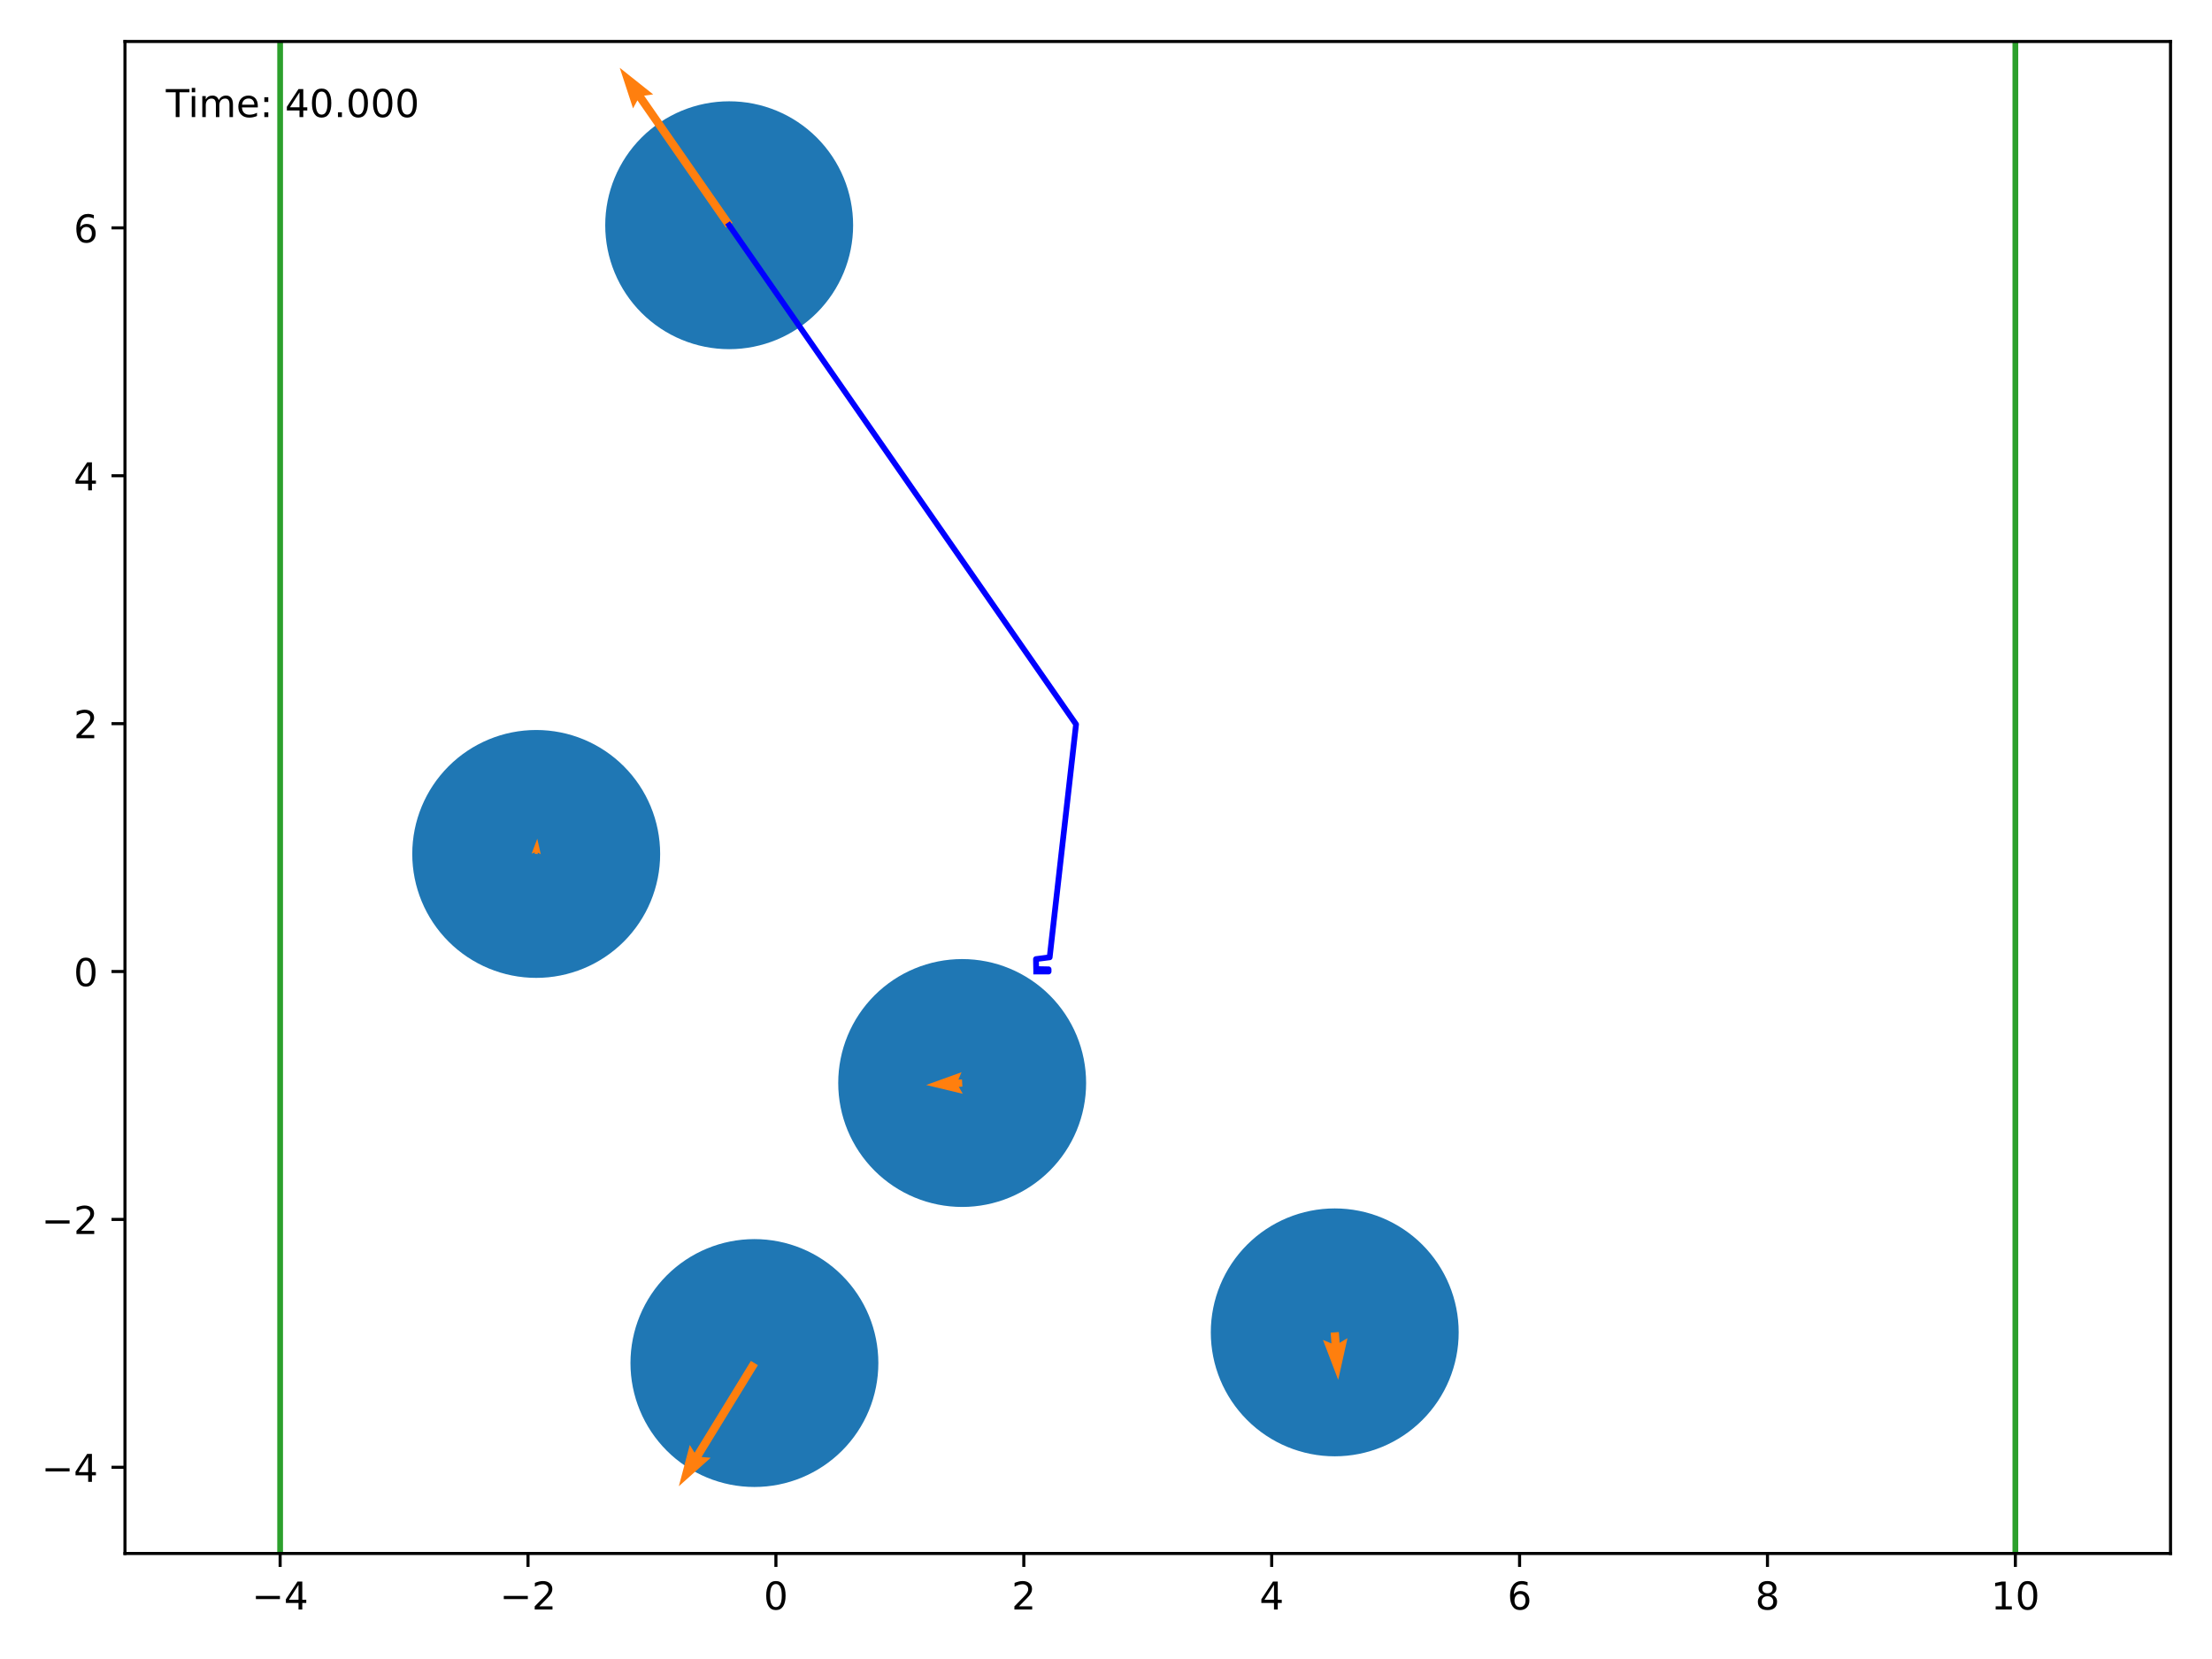
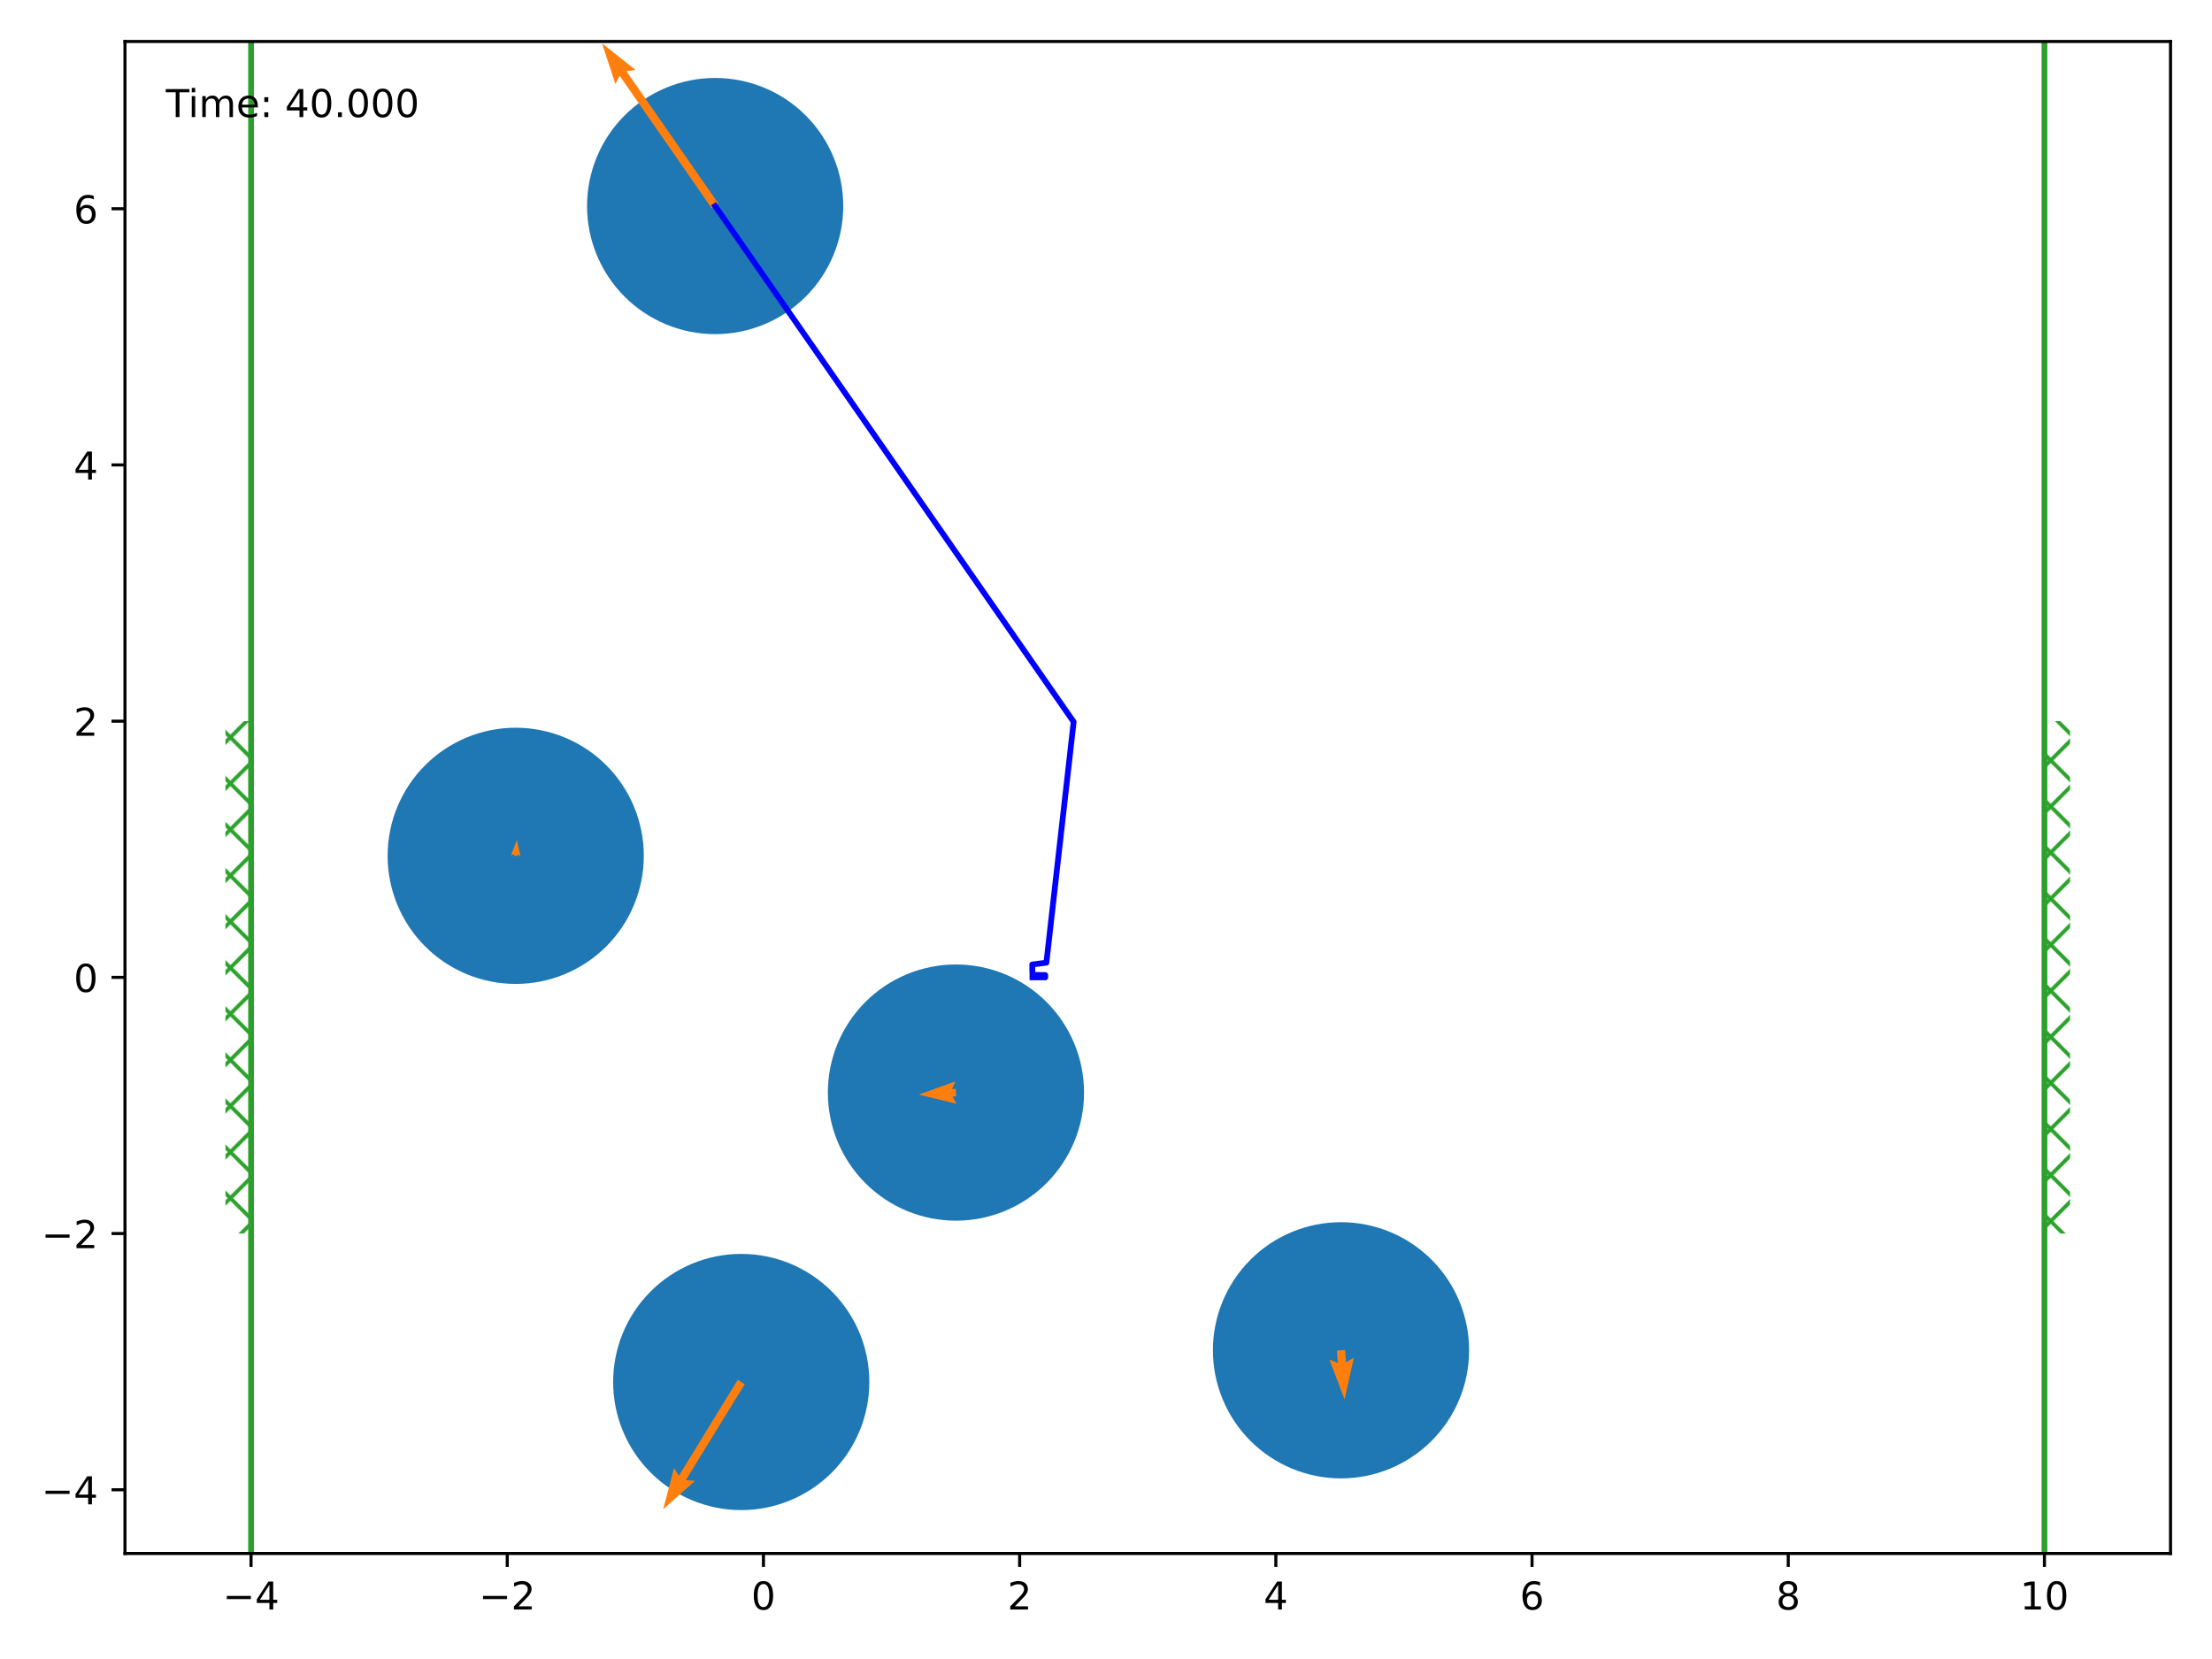
<svg xmlns="http://www.w3.org/2000/svg" xmlns:xlink="http://www.w3.org/1999/xlink" width="576pt" height="432pt" viewBox="0 0 576 432" version="1.1">
  <defs>
    <style type="text/css">*{stroke-linejoin: round; stroke-linecap: butt}</style>
  </defs>
  <g id="figure_1">
    <g id="patch_1">
      <path d="M 0 432  L 576 432  L 576 0  L 0 0  z " style="fill: #ffffff" />
    </g>
    <g id="axes_1">
      <g id="patch_2">
        <path d="M 32.542 404.522  L 565.2 404.522  L 565.2 10.8  L 32.542 10.8  z " style="fill: #ffffff" />
      </g>
      <g id="line2d_1">
-         <path d="M 72.946 404.522  L 72.946 10.8  " clip-path="url(#pe98908d33c)" style="fill: none; stroke: #2ca02c; stroke-width: 1.5; stroke-linecap: square" />
+         <path d="M 65.374 404.522  L 65.374 10.8  " clip-path="url(#p245efa0fa3)" style="fill: none; stroke: #2ca02c; stroke-width: 1.5; stroke-linecap: square" />
+       </g>
+       <g id="patch_3">
+         <path d="M 65.374 321.213  L 58.702 321.213  L 58.702 187.786  L 65.374 187.786  z " clip-path="url(#p245efa0fa3)" style="fill: url(#hfd2a6380a4)" />
      </g>
      <g id="line2d_2">
-         <path d="M 524.796 404.522  L 524.796 10.8  " clip-path="url(#pe98908d33c)" style="fill: none; stroke: #2ca02c; stroke-width: 1.5; stroke-linecap: square" />
+         <path d="M 532.369 404.522  L 532.369 10.8  " clip-path="url(#p245efa0fa3)" style="fill: none; stroke: #2ca02c; stroke-width: 1.5; stroke-linecap: square" />
+       </g>
+       <g id="patch_4">
+         <path d="M 532.369 321.213  L 539.04 321.213  L 539.04 187.786  L 532.369 187.786  z " clip-path="url(#p245efa0fa3)" style="fill: url(#hfd2a6380a4)" />
      </g>
      <g id="CircleCollection_1">
-         <path d="M 139.628 254.638  C 148.187 254.638 156.397 251.237 162.449 245.185  C 168.502 239.132 171.903 230.922 171.903 222.363  C 171.903 213.803 168.502 205.593 162.449 199.541  C 156.397 193.488 148.187 190.088 139.628 190.088  C 131.068 190.088 122.858 193.488 116.806 199.541  C 110.753 205.593 107.352 213.803 107.352 222.363  C 107.352 230.922 110.753 239.132 116.806 245.185  C 122.858 251.237 131.068 254.638 139.628 254.638  z " clip-path="url(#pe98908d33c)" style="fill: #1f77b4" />
-         <path d="M 196.446 387.208  C 205.006 387.208 213.216 383.807 219.268 377.755  C 225.321 371.702 228.721 363.492 228.721 354.933  C 228.721 346.373 225.321 338.163 219.268 332.111  C 213.216 326.058 205.006 322.658 196.446 322.658  C 187.887 322.658 179.677 326.058 173.624 332.111  C 167.572 338.163 164.171 346.373 164.171 354.933  C 164.171 363.492 167.572 371.702 173.624 377.755  C 179.677 383.807 187.887 387.208 196.446 387.208  z " clip-path="url(#pe98908d33c)" style="fill: #1f77b4" />
-         <path d="M 189.875 90.925  C 198.435 90.925 206.645 87.524 212.697 81.472  C 218.75 75.42 222.151 67.21 222.151 58.65  C 222.151 50.091 218.75 41.881 212.697 35.828  C 206.645 29.776 198.435 26.375 189.875 26.375  C 181.316 26.375 173.106 29.776 167.054 35.828  C 161.001 41.881 157.6 50.091 157.6 58.65  C 157.6 67.21 161.001 75.42 167.054 81.472  C 173.106 87.524 181.316 90.925 189.875 90.925  z " clip-path="url(#pe98908d33c)" style="fill: #1f77b4" />
-         <path d="M 347.565 379.22  C 356.125 379.22 364.335 375.82 370.387 369.767  C 376.44 363.715 379.84 355.505 379.84 346.945  C 379.84 338.386 376.44 330.176 370.387 324.123  C 364.335 318.071 356.125 314.67 347.565 314.67  C 339.006 314.67 330.796 318.071 324.744 324.123  C 318.691 330.176 315.29 338.386 315.29 346.945  C 315.29 355.505 318.691 363.715 324.744 369.767  C 330.796 375.82 339.006 379.22 347.565 379.22  z " clip-path="url(#pe98908d33c)" style="fill: #1f77b4" />
-         <path d="M 250.547 314.288  C 259.106 314.288 267.316 310.887 273.369 304.835  C 279.421 298.782 282.822 290.572 282.822 282.013  C 282.822 273.453 279.421 265.243 273.369 259.191  C 267.316 253.139 259.106 249.738 250.547 249.738  C 241.987 249.738 233.777 253.139 227.725 259.191  C 221.672 265.243 218.272 273.453 218.272 282.013  C 218.272 290.572 221.672 298.782 227.725 304.835  C 233.777 310.887 241.987 314.288 250.547 314.288  z " clip-path="url(#pe98908d33c)" style="fill: #1f77b4" />
+         <path d="M 134.29 256.212  C 143.136 256.212 151.622 252.698 157.877 246.442  C 164.132 240.187 167.647 231.702 167.647 222.856  C 167.647 214.009 164.132 205.524 157.877 199.269  C 151.622 193.013 143.136 189.499 134.29 189.499  C 125.444 189.499 116.959 193.013 110.703 199.269  C 104.448 205.524 100.933 214.009 100.933 222.856  C 100.933 231.702 104.448 240.187 110.703 246.442  C 116.959 252.698 125.444 256.212 134.29 256.212  z " clip-path="url(#p245efa0fa3)" style="fill: #1f77b4" />
+         <path d="M 193.013 393.226  C 201.86 393.226 210.345 389.711 216.6 383.456  C 222.856 377.2 226.37 368.715 226.37 359.869  C 226.37 351.023 222.856 342.537 216.6 336.282  C 210.345 330.027 201.86 326.512 193.013 326.512  C 184.167 326.512 175.682 330.027 169.427 336.282  C 163.171 342.537 159.657 351.023 159.657 359.869  C 159.657 368.715 163.171 377.2 169.427 383.456  C 175.682 389.711 184.167 393.226 193.013 393.226  z " clip-path="url(#p245efa0fa3)" style="fill: #1f77b4" />
+         <path d="M 186.222 87.013  C 195.069 87.013 203.554 83.498 209.809 77.243  C 216.064 70.987 219.579 62.502 219.579 53.656  C 219.579 44.809 216.064 36.324 209.809 30.069  C 203.554 23.814 195.069 20.299 186.222 20.299  C 177.376 20.299 168.891 23.814 162.636 30.069  C 156.38 36.324 152.866 44.809 152.866 53.656  C 152.866 62.502 156.38 70.987 162.636 77.243  C 168.891 83.498 177.376 87.013 186.222 87.013  z " clip-path="url(#p245efa0fa3)" style="fill: #1f77b4" />
+         <path d="M 349.197 384.97  C 358.044 384.97 366.529 381.456 372.784 375.2  C 379.04 368.945 382.554 360.46 382.554 351.614  C 382.554 342.767 379.04 334.282 372.784 328.027  C 366.529 321.771 358.044 318.257 349.197 318.257  C 340.351 318.257 331.866 321.771 325.611 328.027  C 319.355 334.282 315.841 342.767 315.841 351.614  C 315.841 360.46 319.355 368.945 325.611 375.2  C 331.866 381.456 340.351 384.97 349.197 384.97  z " clip-path="url(#p245efa0fa3)" style="fill: #1f77b4" />
+         <path d="M 248.927 317.862  C 257.773 317.862 266.259 314.347 272.514 308.092  C 278.769 301.836 282.284 293.351 282.284 284.505  C 282.284 275.659 278.769 267.173 272.514 260.918  C 266.259 254.663 257.773 251.148 248.927 251.148  C 240.081 251.148 231.596 254.663 225.34 260.918  C 219.085 267.173 215.57 275.659 215.57 284.505  C 215.57 293.351 219.085 301.836 225.34 308.092  C 231.596 314.347 240.081 317.862 248.927 317.862  z " clip-path="url(#p245efa0fa3)" style="fill: #1f77b4" />
      </g>
      <g id="PathCollection_1" />
      <g id="Quiver_1">
-         <path d="M 139.231 222.335  L 139.258 221.938  L 138.438 222.28  L 139.904 218.396  L 140.817 222.446  L 140.052 221.994  L 140.024 222.39  L 139.231 222.335  " clip-path="url(#pe98908d33c)" style="fill: #ff7f0e" />
-         <path d="M 197.354 355.49  L 182.688 379.397  L 185.061 379.603  L 176.766 387.013  L 179.613 376.261  L 180.872 378.283  L 195.538 354.376  L 197.354 355.49  " clip-path="url(#pe98908d33c)" style="fill: #ff7f0e" />
-         <path d="M 189.001 59.258  L 165.979 26.135  L 164.838 28.226  L 161.382 17.654  L 170.086 24.578  L 167.729 24.919  L 190.75 58.042  L 189.001 59.258  " clip-path="url(#pe98908d33c)" style="fill: #ff7f0e" />
-         <path d="M 348.628 346.868  L 348.832 349.672  L 350.88 348.455  L 348.465 359.312  L 344.505 348.919  L 346.707 349.827  L 346.503 347.023  L 348.628 346.868  " clip-path="url(#pe98908d33c)" style="fill: #ff7f0e" />
-         <path d="M 250.598 282.95  L 249.661 283.002  L 250.701 284.825  L 241.171 282.529  L 250.392 279.2  L 249.558 281.127  L 250.495 281.075  L 250.598 282.95  " clip-path="url(#pe98908d33c)" style="fill: #ff7f0e" />
+         <path d="M 133.88 222.827  L 133.909 222.417  L 133.06 222.77  L 134.576 218.756  L 135.52 222.941  L 134.729 222.474  L 134.7 222.884  L 133.88 222.827  " clip-path="url(#p245efa0fa3)" style="fill: #ff7f0e" />
+         <path d="M 193.921 360.426  L 178.595 385.409  L 180.969 385.615  L 172.674 393.024  L 175.52 382.272  L 176.779 384.295  L 192.105 359.312  L 193.921 360.426  " clip-path="url(#p245efa0fa3)" style="fill: #ff7f0e" />
+         <path d="M 185.348 54.264  L 161.371 19.767  L 160.229 21.858  L 156.774 11.286  L 165.478 18.21  L 163.12 18.551  L 187.097 53.048  L 185.348 54.264  " clip-path="url(#p245efa0fa3)" style="fill: #ff7f0e" />
+         <path d="M 350.26 351.536  L 350.494 354.755  L 352.542 353.538  L 350.128 364.395  L 346.167 354.002  L 348.369 354.91  L 348.135 351.691  L 350.26 351.536  " clip-path="url(#p245efa0fa3)" style="fill: #ff7f0e" />
+         <path d="M 248.98 285.474  L 248.011 285.527  L 249.087 287.412  L 239.238 285.038  L 248.767 281.598  L 247.905 283.589  L 248.874 283.536  L 248.98 285.474  " clip-path="url(#p245efa0fa3)" style="fill: #ff7f0e" />
      </g>
      <g id="matplotlib.axis_1">
        <g id="xtick_1">
          <g id="line2d_3">
            <defs>
-               <path id="mbff151e295" d="M 0 0  L 0 3.5  " style="stroke: #000000; stroke-width: 0.8" />
+               <path id="md5c889dc88" d="M 0 0  L 0 3.5  " style="stroke: #000000; stroke-width: 0.8" />
            </defs>
            <g>
-               <use xlink:href="#mbff151e295" x="72.946" y="404.522" style="stroke: #000000; stroke-width: 0.8" />
+               <use xlink:href="#md5c889dc88" x="65.374" y="404.522" style="stroke: #000000; stroke-width: 0.8" />
            </g>
          </g>
          <g id="text_1">
-             <g transform="translate(65.57484 419.1203)scale(0.1 -0.1)">
+             <g transform="translate(58.00256 419.1203)scale(0.1 -0.1)">
              <defs>
                <path id="DejaVuSans-2212" d="M 678 2272  L 4684 2272  L 4684 1741  L 678 1741  L 678 2272  z " transform="scale(0.015625)" />
                <path id="DejaVuSans-34" d="M 2419 4116  L 825 1625  L 2419 1625  L 2419 4116  z M 2253 4666  L 3047 4666  L 3047 1625  L 3713 1625  L 3713 1100  L 3047 1100  L 3047 0  L 2419 0  L 2419 1100  L 313 1100  L 313 1709  L 2253 4666  z " transform="scale(0.015625)" />
              </defs>
              <use xlink:href="#DejaVuSans-2212" />
              <use xlink:href="#DejaVuSans-34" x="83.789" />
            </g>
          </g>
        </g>
        <g id="xtick_2">
          <g id="line2d_4">
            <g>
-               <use xlink:href="#mbff151e295" x="137.496" y="404.522" style="stroke: #000000; stroke-width: 0.8" />
+               <use xlink:href="#md5c889dc88" x="132.087" y="404.522" style="stroke: #000000; stroke-width: 0.8" />
            </g>
          </g>
          <g id="text_2">
-             <g transform="translate(130.1249 419.1203)scale(0.1 -0.1)">
+             <g transform="translate(124.7161 419.1203)scale(0.1 -0.1)">
              <defs>
                <path id="DejaVuSans-32" d="M 1228 531  L 3431 531  L 3431 0  L 469 0  L 469 531  Q 828 903 1448 1529  Q 2069 2156 2228 2338  Q 2531 2678 2651 2914  Q 2772 3150 2772 3378  Q 2772 3750 2511 3984  Q 2250 4219 1831 4219  Q 1534 4219 1204 4116  Q 875 4013 500 3803  L 500 4441  Q 881 4594 1212 4672  Q 1544 4750 1819 4750  Q 2544 4750 2975 4387  Q 3406 4025 3406 3419  Q 3406 3131 3298 2873  Q 3191 2616 2906 2266  Q 2828 2175 2409 1742  Q 1991 1309 1228 531  z " transform="scale(0.015625)" />
              </defs>
              <use xlink:href="#DejaVuSans-2212" />
              <use xlink:href="#DejaVuSans-32" x="83.789" />
            </g>
          </g>
        </g>
        <g id="xtick_3">
          <g id="line2d_5">
            <g>
-               <use xlink:href="#mbff151e295" x="202.046" y="404.522" style="stroke: #000000; stroke-width: 0.8" />
+               <use xlink:href="#md5c889dc88" x="198.801" y="404.522" style="stroke: #000000; stroke-width: 0.8" />
            </g>
          </g>
          <g id="text_3">
-             <g transform="translate(198.8648 419.1203)scale(0.1 -0.1)">
+             <g transform="translate(195.6195 419.1203)scale(0.1 -0.1)">
              <defs>
                <path id="DejaVuSans-30" d="M 2034 4250  Q 1547 4250 1301 3770  Q 1056 3291 1056 2328  Q 1056 1369 1301 889  Q 1547 409 2034 409  Q 2525 409 2770 889  Q 3016 1369 3016 2328  Q 3016 3291 2770 3770  Q 2525 4250 2034 4250  z M 2034 4750  Q 2819 4750 3233 4129  Q 3647 3509 3647 2328  Q 3647 1150 3233 529  Q 2819 -91 2034 -91  Q 1250 -91 836 529  Q 422 1150 422 2328  Q 422 3509 836 4129  Q 1250 4750 2034 4750  z " transform="scale(0.015625)" />
              </defs>
              <use xlink:href="#DejaVuSans-30" />
            </g>
          </g>
        </g>
        <g id="xtick_4">
          <g id="line2d_6">
            <g>
-               <use xlink:href="#mbff151e295" x="266.596" y="404.522" style="stroke: #000000; stroke-width: 0.8" />
+               <use xlink:href="#md5c889dc88" x="265.514" y="404.522" style="stroke: #000000; stroke-width: 0.8" />
            </g>
          </g>
          <g id="text_4">
-             <g transform="translate(263.4148 419.1203)scale(0.1 -0.1)">
+             <g transform="translate(262.3331 419.1203)scale(0.1 -0.1)">
              <use xlink:href="#DejaVuSans-32" />
            </g>
          </g>
        </g>
        <g id="xtick_5">
          <g id="line2d_7">
            <g>
-               <use xlink:href="#mbff151e295" x="331.146" y="404.522" style="stroke: #000000; stroke-width: 0.8" />
+               <use xlink:href="#md5c889dc88" x="332.228" y="404.522" style="stroke: #000000; stroke-width: 0.8" />
            </g>
          </g>
          <g id="text_5">
-             <g transform="translate(327.9649 419.1203)scale(0.1 -0.1)">
+             <g transform="translate(329.0466 419.1203)scale(0.1 -0.1)">
              <use xlink:href="#DejaVuSans-34" />
            </g>
          </g>
        </g>
        <g id="xtick_6">
          <g id="line2d_8">
            <g>
-               <use xlink:href="#mbff151e295" x="395.696" y="404.522" style="stroke: #000000; stroke-width: 0.8" />
+               <use xlink:href="#md5c889dc88" x="398.941" y="404.522" style="stroke: #000000; stroke-width: 0.8" />
            </g>
          </g>
          <g id="text_6">
-             <g transform="translate(392.5149 419.1203)scale(0.1 -0.1)">
+             <g transform="translate(395.7602 419.1203)scale(0.1 -0.1)">
              <defs>
                <path id="DejaVuSans-36" d="M 2113 2584  Q 1688 2584 1439 2293  Q 1191 2003 1191 1497  Q 1191 994 1439 701  Q 1688 409 2113 409  Q 2538 409 2786 701  Q 3034 994 3034 1497  Q 3034 2003 2786 2293  Q 2538 2584 2113 2584  z M 3366 4563  L 3366 3988  Q 3128 4100 2886 4159  Q 2644 4219 2406 4219  Q 1781 4219 1451 3797  Q 1122 3375 1075 2522  Q 1259 2794 1537 2939  Q 1816 3084 2150 3084  Q 2853 3084 3261 2657  Q 3669 2231 3669 1497  Q 3669 778 3244 343  Q 2819 -91 2113 -91  Q 1303 -91 875 529  Q 447 1150 447 2328  Q 447 3434 972 4092  Q 1497 4750 2381 4750  Q 2619 4750 2861 4703  Q 3103 4656 3366 4563  z " transform="scale(0.015625)" />
              </defs>
              <use xlink:href="#DejaVuSans-36" />
            </g>
          </g>
        </g>
        <g id="xtick_7">
          <g id="line2d_9">
            <g>
-               <use xlink:href="#mbff151e295" x="460.246" y="404.522" style="stroke: #000000; stroke-width: 0.8" />
+               <use xlink:href="#md5c889dc88" x="465.655" y="404.522" style="stroke: #000000; stroke-width: 0.8" />
            </g>
          </g>
          <g id="text_7">
-             <g transform="translate(457.065 419.1203)scale(0.1 -0.1)">
+             <g transform="translate(462.4737 419.1203)scale(0.1 -0.1)">
              <defs>
                <path id="DejaVuSans-38" d="M 2034 2216  Q 1584 2216 1326 1975  Q 1069 1734 1069 1313  Q 1069 891 1326 650  Q 1584 409 2034 409  Q 2484 409 2743 651  Q 3003 894 3003 1313  Q 3003 1734 2745 1975  Q 2488 2216 2034 2216  z M 1403 2484  Q 997 2584 770 2862  Q 544 3141 544 3541  Q 544 4100 942 4425  Q 1341 4750 2034 4750  Q 2731 4750 3128 4425  Q 3525 4100 3525 3541  Q 3525 3141 3298 2862  Q 3072 2584 2669 2484  Q 3125 2378 3379 2068  Q 3634 1759 3634 1313  Q 3634 634 3220 271  Q 2806 -91 2034 -91  Q 1263 -91 848 271  Q 434 634 434 1313  Q 434 1759 690 2068  Q 947 2378 1403 2484  z M 1172 3481  Q 1172 3119 1398 2916  Q 1625 2713 2034 2713  Q 2441 2713 2670 2916  Q 2900 3119 2900 3481  Q 2900 3844 2670 4047  Q 2441 4250 2034 4250  Q 1625 4250 1398 4047  Q 1172 3844 1172 3481  z " transform="scale(0.015625)" />
              </defs>
              <use xlink:href="#DejaVuSans-38" />
            </g>
          </g>
        </g>
        <g id="xtick_8">
          <g id="line2d_10">
            <g>
-               <use xlink:href="#mbff151e295" x="524.796" y="404.522" style="stroke: #000000; stroke-width: 0.8" />
+               <use xlink:href="#md5c889dc88" x="532.369" y="404.522" style="stroke: #000000; stroke-width: 0.8" />
            </g>
          </g>
          <g id="text_8">
-             <g transform="translate(518.4338 419.1203)scale(0.1 -0.1)">
+             <g transform="translate(526.006 419.1203)scale(0.1 -0.1)">
              <defs>
                <path id="DejaVuSans-31" d="M 794 531  L 1825 531  L 1825 4091  L 703 3866  L 703 4441  L 1819 4666  L 2450 4666  L 2450 531  L 3481 531  L 3481 0  L 794 0  L 794 531  z " transform="scale(0.015625)" />
              </defs>
              <use xlink:href="#DejaVuSans-31" />
              <use xlink:href="#DejaVuSans-30" x="63.623" />
            </g>
          </g>
        </g>
      </g>
      <g id="matplotlib.axis_2">
        <g id="ytick_1">
          <g id="line2d_11">
            <defs>
-               <path id="m66494fc200" d="M 0 0  L -3.5 0  " style="stroke: #000000; stroke-width: 0.8" />
+               <path id="mc833f81e55" d="M 0 0  L -3.5 0  " style="stroke: #000000; stroke-width: 0.8" />
            </defs>
            <g>
-               <use xlink:href="#m66494fc200" x="32.542" y="382.081" style="stroke: #000000; stroke-width: 0.8" />
+               <use xlink:href="#mc833f81e55" x="32.542" y="387.927" style="stroke: #000000; stroke-width: 0.8" />
            </g>
          </g>
          <g id="text_9">
-             <g transform="translate(10.8 385.8801)scale(0.1 -0.1)">
+             <g transform="translate(10.8 391.7261)scale(0.1 -0.1)">
              <use xlink:href="#DejaVuSans-2212" />
              <use xlink:href="#DejaVuSans-34" x="83.789" />
            </g>
          </g>
        </g>
        <g id="ytick_2">
          <g id="line2d_12">
            <g>
-               <use xlink:href="#m66494fc200" x="32.542" y="317.531" style="stroke: #000000; stroke-width: 0.8" />
+               <use xlink:href="#mc833f81e55" x="32.542" y="321.213" style="stroke: #000000; stroke-width: 0.8" />
            </g>
          </g>
          <g id="text_10">
-             <g transform="translate(10.8 321.33)scale(0.1 -0.1)">
+             <g transform="translate(10.8 325.0125)scale(0.1 -0.1)">
              <use xlink:href="#DejaVuSans-2212" />
              <use xlink:href="#DejaVuSans-32" x="83.789" />
            </g>
          </g>
        </g>
        <g id="ytick_3">
          <g id="line2d_13">
            <g>
-               <use xlink:href="#m66494fc200" x="32.542" y="252.981" style="stroke: #000000; stroke-width: 0.8" />
+               <use xlink:href="#mc833f81e55" x="32.542" y="254.5" style="stroke: #000000; stroke-width: 0.8" />
            </g>
          </g>
          <g id="text_11">
-             <g transform="translate(19.17969 256.78)scale(0.1 -0.1)">
+             <g transform="translate(19.17969 258.299)scale(0.1 -0.1)">
              <use xlink:href="#DejaVuSans-30" />
            </g>
          </g>
        </g>
        <g id="ytick_4">
          <g id="line2d_14">
            <g>
-               <use xlink:href="#m66494fc200" x="32.542" y="188.431" style="stroke: #000000; stroke-width: 0.8" />
+               <use xlink:href="#mc833f81e55" x="32.542" y="187.786" style="stroke: #000000; stroke-width: 0.8" />
            </g>
          </g>
          <g id="text_12">
-             <g transform="translate(19.17969 192.2299)scale(0.1 -0.1)">
+             <g transform="translate(19.17969 191.5854)scale(0.1 -0.1)">
              <use xlink:href="#DejaVuSans-32" />
            </g>
          </g>
        </g>
        <g id="ytick_5">
          <g id="line2d_15">
            <g>
-               <use xlink:href="#m66494fc200" x="32.542" y="123.881" style="stroke: #000000; stroke-width: 0.8" />
+               <use xlink:href="#mc833f81e55" x="32.542" y="121.073" style="stroke: #000000; stroke-width: 0.8" />
            </g>
          </g>
          <g id="text_13">
-             <g transform="translate(19.17969 127.6799)scale(0.1 -0.1)">
+             <g transform="translate(19.17969 124.8718)scale(0.1 -0.1)">
              <use xlink:href="#DejaVuSans-34" />
            </g>
          </g>
        </g>
        <g id="ytick_6">
          <g id="line2d_16">
            <g>
-               <use xlink:href="#m66494fc200" x="32.542" y="59.331" style="stroke: #000000; stroke-width: 0.8" />
+               <use xlink:href="#mc833f81e55" x="32.542" y="54.359" style="stroke: #000000; stroke-width: 0.8" />
            </g>
          </g>
          <g id="text_14">
-             <g transform="translate(19.17969 63.12984)scale(0.1 -0.1)">
+             <g transform="translate(19.17969 58.15829)scale(0.1 -0.1)">
              <use xlink:href="#DejaVuSans-36" />
            </g>
          </g>
        </g>
      </g>
      <g id="line2d_17">
-         <path d="M 269.824 252.981  L 273.051 252.981  L 273.051 252.981  L 269.824 252.981  L 269.824 252.981  L 273.051 252.981  L 273.051 252.981  L 269.824 252.981  L 269.824 252.981  L 273.051 252.981  L 273.051 252.981  L 269.824 252.981  L 269.824 252.98  L 273.051 252.98  L 273.051 252.973  L 269.824 252.973  L 269.824 252.94  L 273.051 252.934  L 273.052 252.41  L 269.815 252.346  L 269.769 249.742  L 273.333 249.282  L 280.202 188.611  L 189.875 58.65  " clip-path="url(#pe98908d33c)" style="fill: none; stroke: #0000ff; stroke-width: 1.5; stroke-linecap: square" />
-       </g>
-       <g id="patch_3">
+         <path d="M 268.85 254.5  L 272.186 254.5  L 272.186 254.5  L 268.85 254.5  L 268.85 254.5  L 272.186 254.5  L 272.186 254.5  L 268.85 254.5  L 268.85 254.5  L 272.186 254.5  L 272.186 254.5  L 268.85 254.5  L 268.85 254.499  L 272.186 254.499  L 272.186 254.492  L 268.85 254.491  L 268.85 254.457  L 272.186 254.452  L 272.186 253.91  L 268.841 253.844  L 268.794 251.153  L 272.477 250.677  L 279.577 187.972  L 186.222 53.656  " clip-path="url(#p245efa0fa3)" style="fill: none; stroke: #0000ff; stroke-width: 1.5; stroke-linecap: square" />
+       </g>
+       <g id="patch_5">
        <path d="M 32.542 404.522  L 32.542 10.8  " style="fill: none; stroke: #000000; stroke-width: 0.8; stroke-linejoin: miter; stroke-linecap: square" />
      </g>
-       <g id="patch_4">
+       <g id="patch_6">
        <path d="M 565.2 404.522  L 565.2 10.8  " style="fill: none; stroke: #000000; stroke-width: 0.8; stroke-linejoin: miter; stroke-linecap: square" />
      </g>
-       <g id="patch_5">
+       <g id="patch_7">
        <path d="M 32.542 404.522  L 565.2 404.522  " style="fill: none; stroke: #000000; stroke-width: 0.8; stroke-linejoin: miter; stroke-linecap: square" />
      </g>
-       <g id="patch_6">
+       <g id="patch_8">
        <path d="M 32.542 10.8  L 565.2 10.8  " style="fill: none; stroke: #000000; stroke-width: 0.8; stroke-linejoin: miter; stroke-linecap: square" />
      </g>
      <g id="text_15">
        <g transform="translate(43.19534 30.48609)scale(0.1 -0.1)">
          <defs>
            <path id="DejaVuSans-54" d="M -19 4666  L 3928 4666  L 3928 4134  L 2272 4134  L 2272 0  L 1638 0  L 1638 4134  L -19 4134  L -19 4666  z " transform="scale(0.015625)" />
            <path id="DejaVuSans-69" d="M 603 3500  L 1178 3500  L 1178 0  L 603 0  L 603 3500  z M 603 4863  L 1178 4863  L 1178 4134  L 603 4134  L 603 4863  z " transform="scale(0.015625)" />
            <path id="DejaVuSans-6d" d="M 3328 2828  Q 3544 3216 3844 3400  Q 4144 3584 4550 3584  Q 5097 3584 5394 3201  Q 5691 2819 5691 2113  L 5691 0  L 5113 0  L 5113 2094  Q 5113 2597 4934 2840  Q 4756 3084 4391 3084  Q 3944 3084 3684 2787  Q 3425 2491 3425 1978  L 3425 0  L 2847 0  L 2847 2094  Q 2847 2600 2669 2842  Q 2491 3084 2119 3084  Q 1678 3084 1418 2786  Q 1159 2488 1159 1978  L 1159 0  L 581 0  L 581 3500  L 1159 3500  L 1159 2956  Q 1356 3278 1631 3431  Q 1906 3584 2284 3584  Q 2666 3584 2933 3390  Q 3200 3197 3328 2828  z " transform="scale(0.015625)" />
            <path id="DejaVuSans-65" d="M 3597 1894  L 3597 1613  L 953 1613  Q 991 1019 1311 708  Q 1631 397 2203 397  Q 2534 397 2845 478  Q 3156 559 3463 722  L 3463 178  Q 3153 47 2828 -22  Q 2503 -91 2169 -91  Q 1331 -91 842 396  Q 353 884 353 1716  Q 353 2575 817 3079  Q 1281 3584 2069 3584  Q 2775 3584 3186 3129  Q 3597 2675 3597 1894  z M 3022 2063  Q 3016 2534 2758 2815  Q 2500 3097 2075 3097  Q 1594 3097 1305 2825  Q 1016 2553 972 2059  L 3022 2063  z " transform="scale(0.015625)" />
            <path id="DejaVuSans-3a" d="M 750 794  L 1409 794  L 1409 0  L 750 0  L 750 794  z M 750 3309  L 1409 3309  L 1409 2516  L 750 2516  L 750 3309  z " transform="scale(0.015625)" />
            <path id="DejaVuSans-20" transform="scale(0.015625)" />
            <path id="DejaVuSans-2e" d="M 684 794  L 1344 794  L 1344 0  L 684 0  L 684 794  z " transform="scale(0.015625)" />
          </defs>
          <use xlink:href="#DejaVuSans-54" />
          <use xlink:href="#DejaVuSans-69" x="57.959" />
          <use xlink:href="#DejaVuSans-6d" x="85.742" />
          <use xlink:href="#DejaVuSans-65" x="183.154" />
          <use xlink:href="#DejaVuSans-3a" x="244.678" />
          <use xlink:href="#DejaVuSans-20" x="278.369" />
          <use xlink:href="#DejaVuSans-34" x="310.156" />
          <use xlink:href="#DejaVuSans-30" x="373.779" />
          <use xlink:href="#DejaVuSans-2e" x="437.402" />
          <use xlink:href="#DejaVuSans-30" x="469.189" />
          <use xlink:href="#DejaVuSans-30" x="532.812" />
          <use xlink:href="#DejaVuSans-30" x="596.436" />
        </g>
      </g>
    </g>
  </g>
  <defs>
-     <clipPath id="pe98908d33c">
+     <clipPath id="p245efa0fa3">
      <rect x="32.542" y="10.8" width="532.658" height="393.722" />
    </clipPath>
  </defs>
+   <defs>
+     <pattern id="hfd2a6380a4" patternUnits="userSpaceOnUse" x="0" y="0" width="72" height="72">
+       <rect x="0" y="0" width="73" height="73" fill="none" />
+       <path d="M -36 36  L 36 -36  M -30 42  L 42 -30  M -24 48  L 48 -24  M -18 54  L 54 -18  M -12 60  L 60 -12  M -6 66  L 66 -6  M 0 72  L 72 0  M 6 78  L 78 6  M 12 84  L 84 12  M 18 90  L 90 18  M 24 96  L 96 24  M 30 102  L 102 30  M 36 108  L 108 36  M -36 36  L 36 108  M -30 30  L 42 102  M -24 24  L 48 96  M -18 18  L 54 90  M -12 12  L 60 84  M -6 6  L 66 78  M 0 0  L 72 72  M 6 -6  L 78 66  M 12 -12  L 84 60  M 18 -18  L 90 54  M 24 -24  L 96 48  M 30 -30  L 102 42  M 36 -36  L 108 36  " style="fill: #2ca02c; stroke: #2ca02c; stroke-width: 1.0; stroke-linecap: butt; stroke-linejoin: miter" />
+     </pattern>
+   </defs>
</svg>
